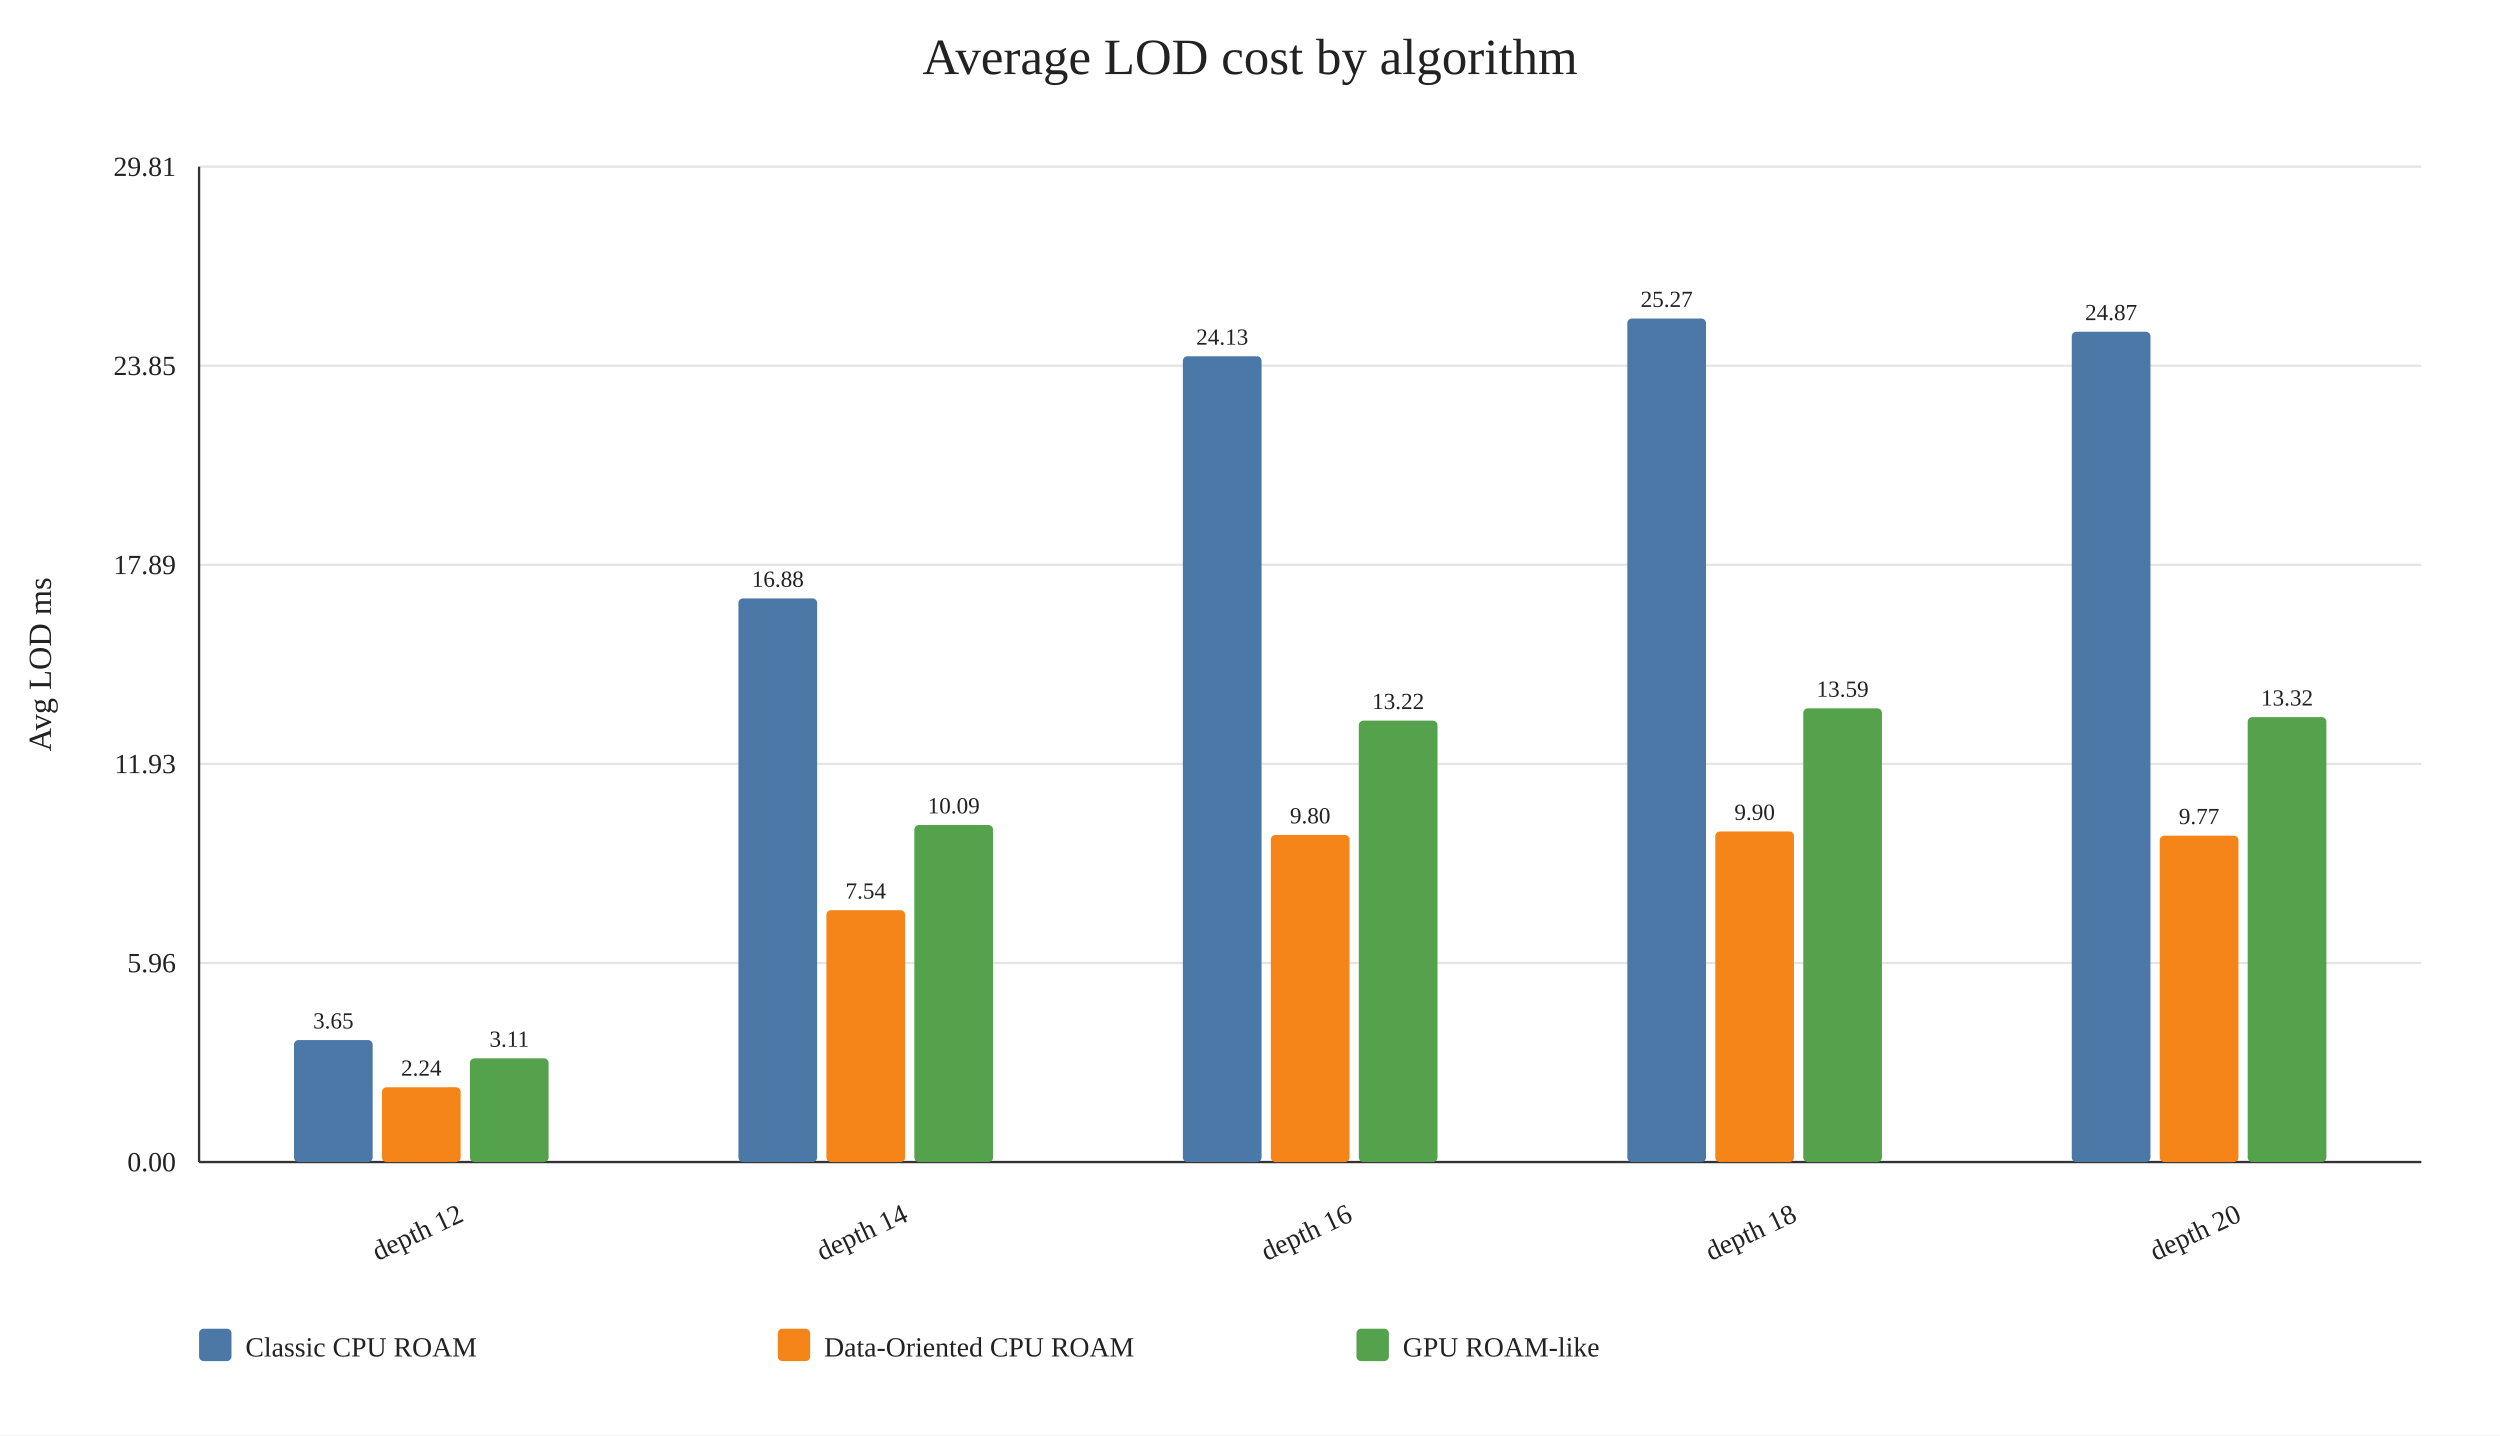
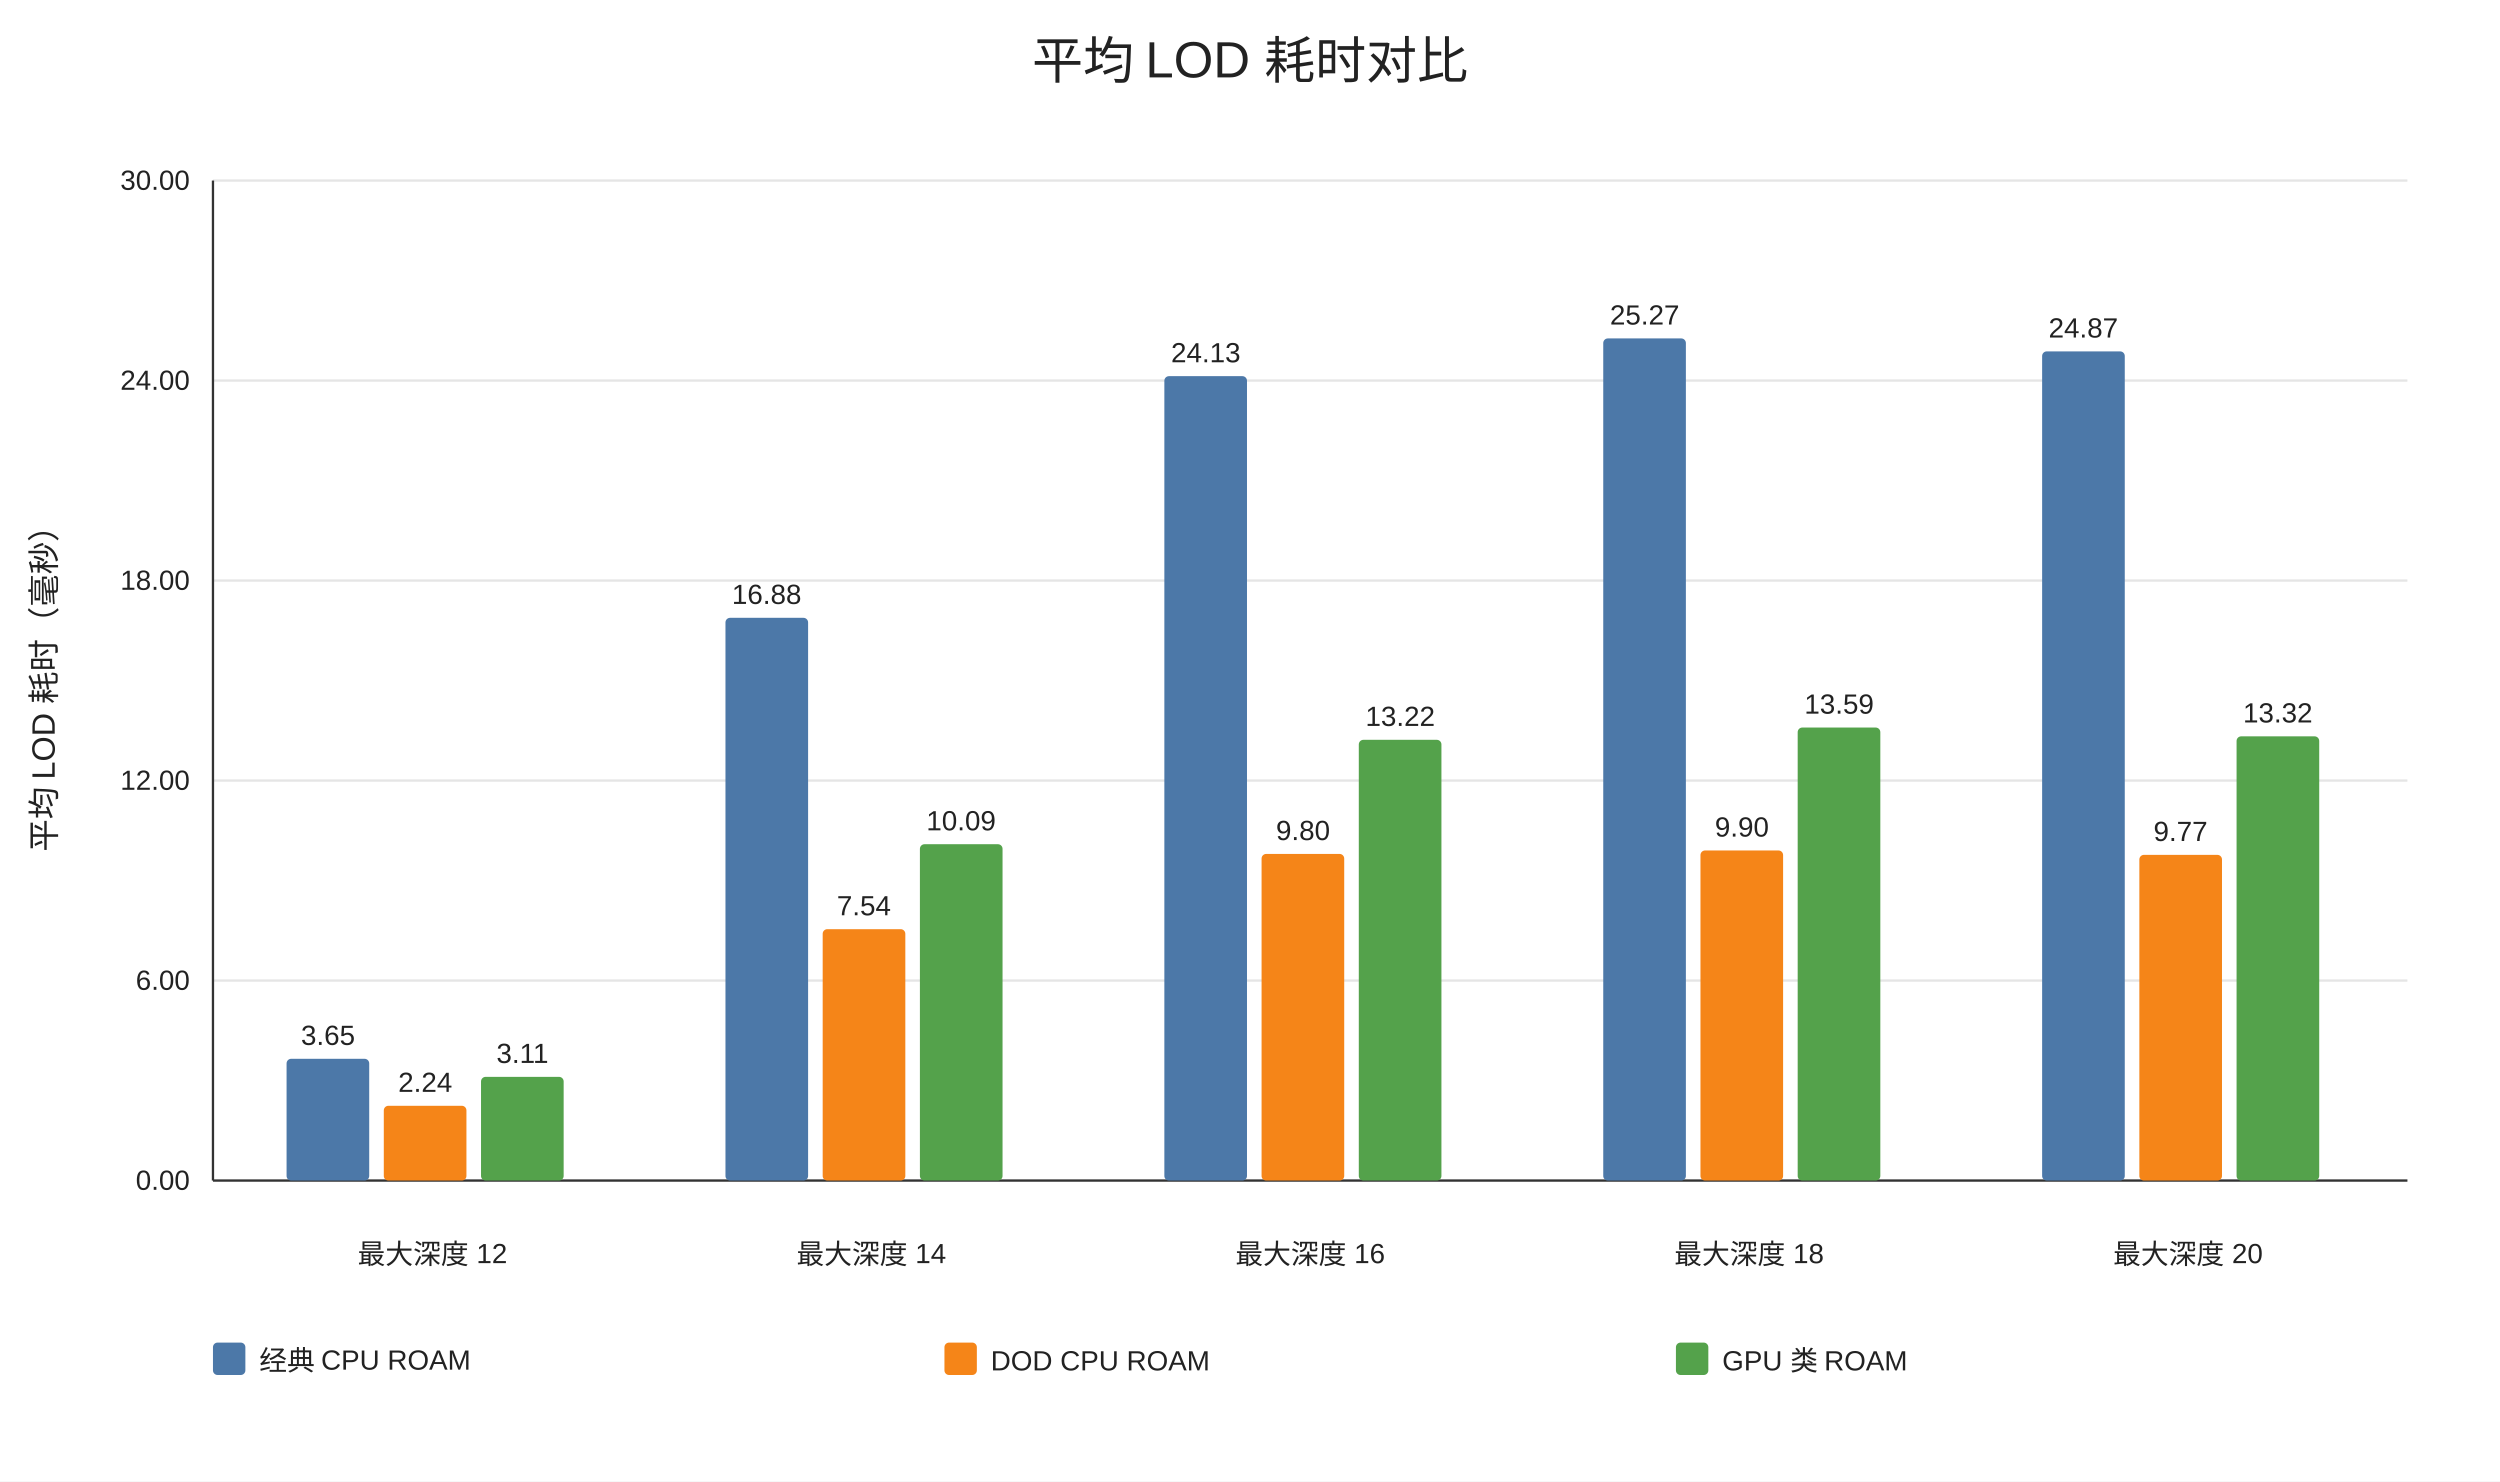
- <svg xmlns="http://www.w3.org/2000/svg" width="1080" height="620" viewBox="0 0 1080 620">
+ <svg xmlns="http://www.w3.org/2000/svg" width="1080" height="640" viewBox="0 0 1080 640">
  <rect width="100%" height="100%" fill="white" />
-   <text x="540.0" y="32.0" font-size="22" text-anchor="middle" fill="#222">Average LOD cost by algorithm</text>
-   <text x="22.0" y="287.0" font-size="14" text-anchor="middle" fill="#222" transform="rotate(-90.0 22.0 287.0)">Avg LOD ms</text>
-   <line x1="86" y1="502.0" x2="1046" y2="502.0" stroke="#E5E5E5" />
-   <text x="76.0" y="506.0" font-size="12" text-anchor="end" fill="#222">0.00</text>
-   <line x1="86" y1="416.0" x2="1046" y2="416.0" stroke="#E5E5E5" />
-   <text x="76.0" y="420.0" font-size="12" text-anchor="end" fill="#222">5.96</text>
-   <line x1="86" y1="330.0" x2="1046" y2="330.0" stroke="#E5E5E5" />
-   <text x="76.0" y="334.0" font-size="12" text-anchor="end" fill="#222">11.93</text>
-   <line x1="86" y1="244.0" x2="1046" y2="244.0" stroke="#E5E5E5" />
-   <text x="76.0" y="248.0" font-size="12" text-anchor="end" fill="#222">17.89</text>
-   <line x1="86" y1="158.0" x2="1046" y2="158.0" stroke="#E5E5E5" />
-   <text x="76.0" y="162.0" font-size="12" text-anchor="end" fill="#222">23.85</text>
-   <line x1="86" y1="72.0" x2="1046" y2="72.0" stroke="#E5E5E5" />
-   <text x="76.0" y="76.0" font-size="12" text-anchor="end" fill="#222">29.81</text>
-   <line x1="86" y1="72" x2="86" y2="502" stroke="#333" />
-   <line x1="86" y1="502" x2="1046" y2="502" stroke="#333" />
-   <rect x="127.0" y="449.3" width="34.0" height="52.7" fill="#4C78A8" rx="2" />
-   <text x="144.0" y="444.3" font-size="10" text-anchor="middle" fill="#222">3.65</text>
-   <rect x="165.0" y="469.7" width="34.0" height="32.3" fill="#F58518" rx="2" />
-   <text x="182.0" y="464.7" font-size="10" text-anchor="middle" fill="#222">2.24</text>
-   <rect x="203.0" y="457.2" width="34.0" height="44.8" fill="#54A24B" rx="2" />
-   <text x="220.0" y="452.2" font-size="10" text-anchor="middle" fill="#222">3.11</text>
-   <text x="182.0" y="536.0" font-size="12" text-anchor="middle" fill="#222" transform="rotate(-25.0 182.0 536.0)">depth 12</text>
-   <rect x="319.0" y="258.5" width="34.0" height="243.5" fill="#4C78A8" rx="2" />
-   <text x="336.0" y="253.5" font-size="10" text-anchor="middle" fill="#222">16.88</text>
-   <rect x="357.0" y="393.2" width="34.0" height="108.8" fill="#F58518" rx="2" />
-   <text x="374.0" y="388.2" font-size="10" text-anchor="middle" fill="#222">7.54</text>
-   <rect x="395.0" y="356.4" width="34.0" height="145.6" fill="#54A24B" rx="2" />
-   <text x="412.0" y="351.4" font-size="10" text-anchor="middle" fill="#222">10.09</text>
-   <text x="374.0" y="536.0" font-size="12" text-anchor="middle" fill="#222" transform="rotate(-25.0 374.0 536.0)">depth 14</text>
-   <rect x="511.0" y="153.9" width="34.0" height="348.1" fill="#4C78A8" rx="2" />
-   <text x="528.0" y="148.9" font-size="10" text-anchor="middle" fill="#222">24.13</text>
-   <rect x="549.0" y="360.7" width="34.0" height="141.3" fill="#F58518" rx="2" />
-   <text x="566.0" y="355.7" font-size="10" text-anchor="middle" fill="#222">9.80</text>
-   <rect x="587.0" y="311.3" width="34.0" height="190.7" fill="#54A24B" rx="2" />
-   <text x="604.0" y="306.3" font-size="10" text-anchor="middle" fill="#222">13.22</text>
-   <text x="566.0" y="536.0" font-size="12" text-anchor="middle" fill="#222" transform="rotate(-25.0 566.0 536.0)">depth 16</text>
-   <rect x="703.0" y="137.6" width="34.0" height="364.4" fill="#4C78A8" rx="2" />
-   <text x="720.0" y="132.6" font-size="10" text-anchor="middle" fill="#222">25.27</text>
-   <rect x="741.0" y="359.2" width="34.0" height="142.8" fill="#F58518" rx="2" />
-   <text x="758.0" y="354.2" font-size="10" text-anchor="middle" fill="#222">9.90</text>
-   <rect x="779.0" y="306.0" width="34.0" height="196.0" fill="#54A24B" rx="2" />
-   <text x="796.0" y="301.0" font-size="10" text-anchor="middle" fill="#222">13.59</text>
-   <text x="758.0" y="536.0" font-size="12" text-anchor="middle" fill="#222" transform="rotate(-25.0 758.0 536.0)">depth 18</text>
-   <rect x="895.0" y="143.3" width="34.0" height="358.7" fill="#4C78A8" rx="2" />
-   <text x="912.0" y="138.3" font-size="10" text-anchor="middle" fill="#222">24.87</text>
-   <rect x="933.0" y="361.0" width="34.0" height="141.0" fill="#F58518" rx="2" />
-   <text x="950.0" y="356.0" font-size="10" text-anchor="middle" fill="#222">9.77</text>
-   <rect x="971.0" y="309.8" width="34.0" height="192.2" fill="#54A24B" rx="2" />
-   <text x="988.0" y="304.8" font-size="10" text-anchor="middle" fill="#222">13.32</text>
-   <text x="950.0" y="536.0" font-size="12" text-anchor="middle" fill="#222" transform="rotate(-25.0 950.0 536.0)">depth 20</text>
-   <rect x="86" y="574" width="14" height="14" fill="#4C78A8" rx="2" />
-   <text x="106.0" y="586.0" font-size="12" text-anchor="start" fill="#222">Classic CPU ROAM</text>
-   <rect x="336" y="574" width="14" height="14" fill="#F58518" rx="2" />
-   <text x="356.0" y="586.0" font-size="12" text-anchor="start" fill="#222">Data-Oriented CPU ROAM</text>
-   <rect x="586" y="574" width="14" height="14" fill="#54A24B" rx="2" />
-   <text x="606.0" y="586.0" font-size="12" text-anchor="start" fill="#222">GPU ROAM-like</text>
+   <style>text{font-family:Arial,"Microsoft YaHei",sans-serif;fill:#222}.small{font-size:12px}.axis{stroke:#333;stroke-width:1}.grid{stroke:#E5E5E5;stroke-width:1}</style>
+   <text x="540.0" y="34" font-size="22" text-anchor="middle">平均 LOD 耗时对比</text>
+   <line class="grid" x1="92" y1="510.0" x2="1040" y2="510.0" />
+   <text class="small" x="82" y="514.0" text-anchor="end">0.00</text>
+   <line class="grid" x1="92" y1="423.6" x2="1040" y2="423.6" />
+   <text class="small" x="82" y="427.6" text-anchor="end">6.00</text>
+   <line class="grid" x1="92" y1="337.2" x2="1040" y2="337.2" />
+   <text class="small" x="82" y="341.2" text-anchor="end">12.00</text>
+   <line class="grid" x1="92" y1="250.8" x2="1040" y2="250.8" />
+   <text class="small" x="82" y="254.8" text-anchor="end">18.00</text>
+   <line class="grid" x1="92" y1="164.4" x2="1040" y2="164.4" />
+   <text class="small" x="82" y="168.4" text-anchor="end">24.00</text>
+   <line class="grid" x1="92" y1="78.0" x2="1040" y2="78.0" />
+   <text class="small" x="82" y="82.0" text-anchor="end">30.00</text>
+   <line class="axis" x1="92" y1="78" x2="92" y2="510" />
+   <line class="axis" x1="92" y1="510" x2="1040" y2="510" />
+   <text x="24" y="294.0" font-size="14" text-anchor="middle" transform="rotate(-90 24 294.0)">平均 LOD 耗时（毫秒）</text>
+   <rect x="123.8" y="457.4" width="35.7" height="52.6" fill="#4C78A8" rx="2" />
+   <text class="small" x="141.7" y="451.4" text-anchor="middle">3.65</text>
+   <rect x="165.8" y="477.7" width="35.7" height="32.3" fill="#F58518" rx="2" />
+   <text class="small" x="183.7" y="471.7" text-anchor="middle">2.24</text>
+   <rect x="207.8" y="465.2" width="35.7" height="44.8" fill="#54A24B" rx="2" />
+   <text class="small" x="225.7" y="459.2" text-anchor="middle">3.11</text>
+   <text class="small" x="186.8" y="546" text-anchor="middle">最大深度 12</text>
+   <rect x="313.4" y="266.9" width="35.7" height="243.1" fill="#4C78A8" rx="2" />
+   <text class="small" x="331.2" y="260.9" text-anchor="middle">16.88</text>
+   <rect x="355.4" y="401.4" width="35.7" height="108.6" fill="#F58518" rx="2" />
+   <text class="small" x="373.2" y="395.4" text-anchor="middle">7.54</text>
+   <rect x="397.4" y="364.7" width="35.7" height="145.3" fill="#54A24B" rx="2" />
+   <text class="small" x="415.2" y="358.7" text-anchor="middle">10.09</text>
+   <text class="small" x="376.4" y="546" text-anchor="middle">最大深度 14</text>
+   <rect x="503.0" y="162.5" width="35.7" height="347.5" fill="#4C78A8" rx="2" />
+   <text class="small" x="520.9" y="156.5" text-anchor="middle">24.13</text>
+   <rect x="545.0" y="368.9" width="35.7" height="141.1" fill="#F58518" rx="2" />
+   <text class="small" x="562.9" y="362.9" text-anchor="middle">9.80</text>
+   <rect x="587.0" y="319.6" width="35.7" height="190.4" fill="#54A24B" rx="2" />
+   <text class="small" x="604.9" y="313.6" text-anchor="middle">13.22</text>
+   <text class="small" x="566.0" y="546" text-anchor="middle">最大深度 16</text>
+   <rect x="692.6" y="146.2" width="35.7" height="363.8" fill="#4C78A8" rx="2" />
+   <text class="small" x="710.5" y="140.2" text-anchor="middle">25.27</text>
+   <rect x="734.6" y="367.4" width="35.7" height="142.6" fill="#F58518" rx="2" />
+   <text class="small" x="752.5" y="361.4" text-anchor="middle">9.90</text>
+   <rect x="776.6" y="314.3" width="35.7" height="195.7" fill="#54A24B" rx="2" />
+   <text class="small" x="794.5" y="308.3" text-anchor="middle">13.59</text>
+   <text class="small" x="755.6" y="546" text-anchor="middle">最大深度 18</text>
+   <rect x="882.2" y="151.8" width="35.7" height="358.2" fill="#4C78A8" rx="2" />
+   <text class="small" x="900.0" y="145.8" text-anchor="middle">24.87</text>
+   <rect x="924.2" y="369.3" width="35.7" height="140.7" fill="#F58518" rx="2" />
+   <text class="small" x="942.0" y="363.3" text-anchor="middle">9.77</text>
+   <rect x="966.2" y="318.1" width="35.7" height="191.9" fill="#54A24B" rx="2" />
+   <text class="small" x="984.0" y="312.1" text-anchor="middle">13.32</text>
+   <text class="small" x="945.2" y="546" text-anchor="middle">最大深度 20</text>
+   <rect x="92" y="580" width="14" height="14" fill="#4C78A8" rx="2" />
+   <text class="small" x="112" y="592" text-anchor="start">经典 CPU ROAM</text>
+   <rect x="408" y="580" width="14" height="14" fill="#F58518" rx="2" />
+   <text class="small" x="428" y="592" text-anchor="start">DOD CPU ROAM</text>
+   <rect x="724" y="580" width="14" height="14" fill="#54A24B" rx="2" />
+   <text class="small" x="744" y="592" text-anchor="start">GPU 类 ROAM</text>
</svg>
